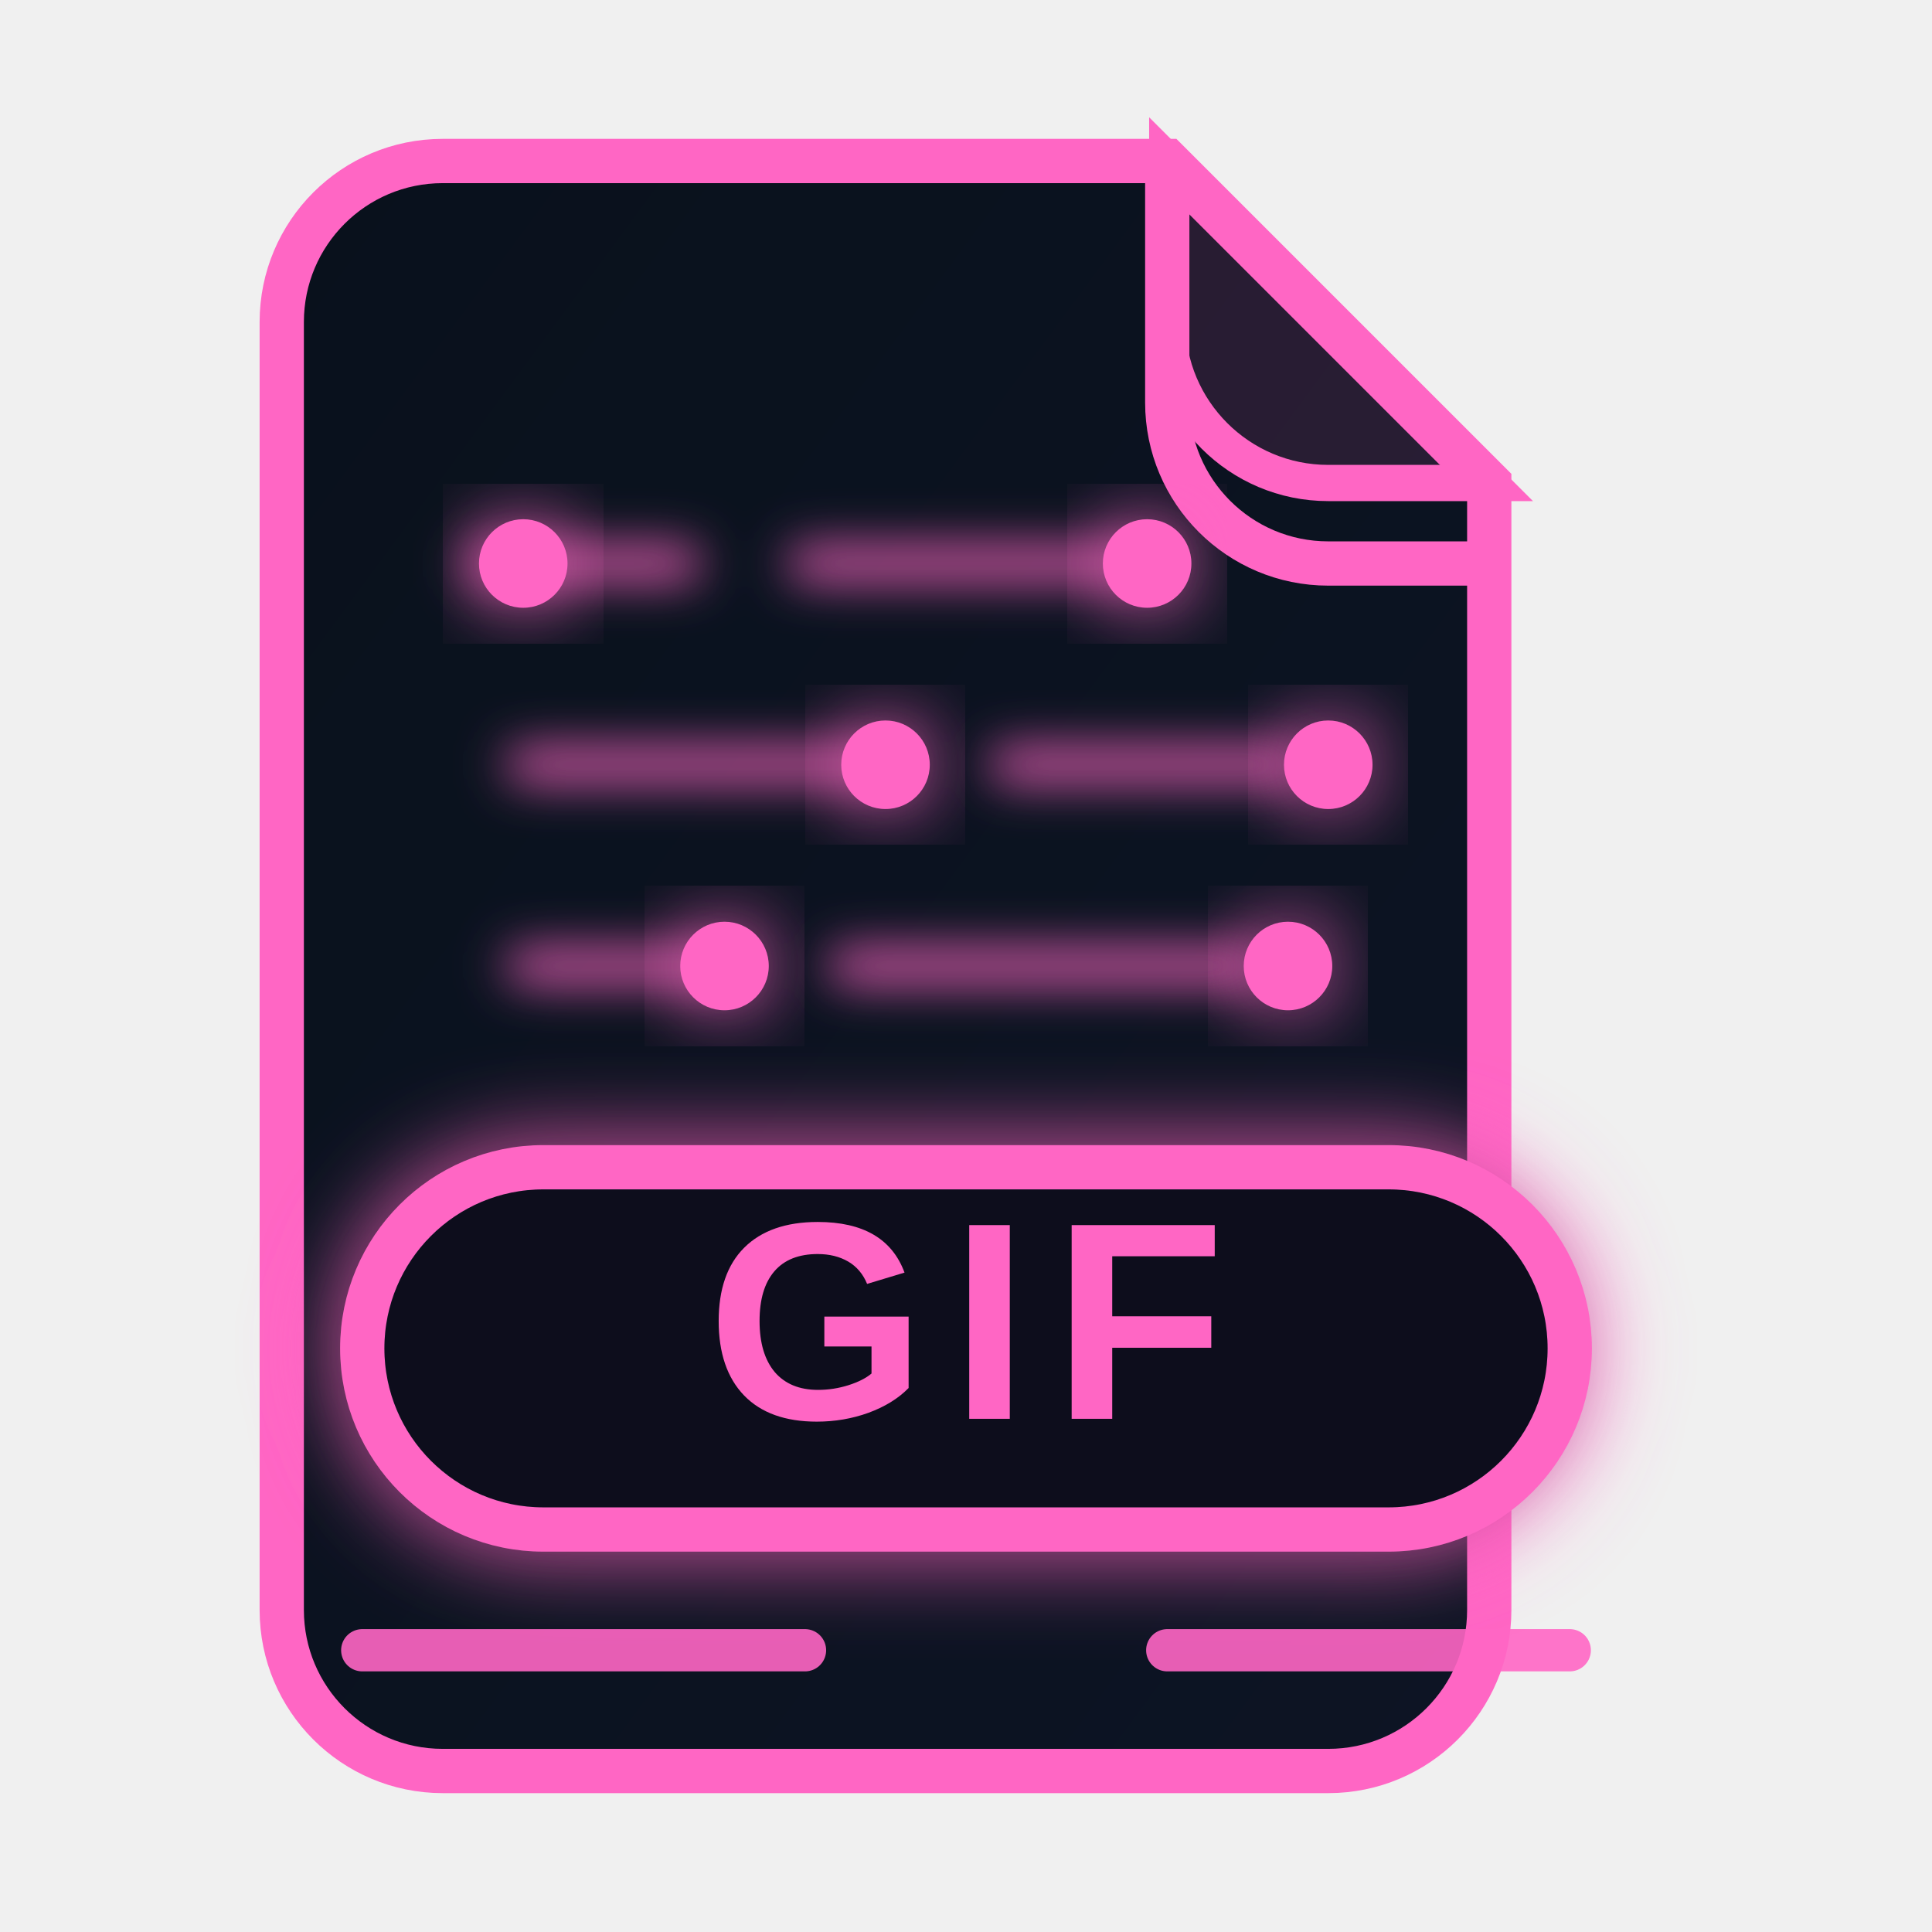
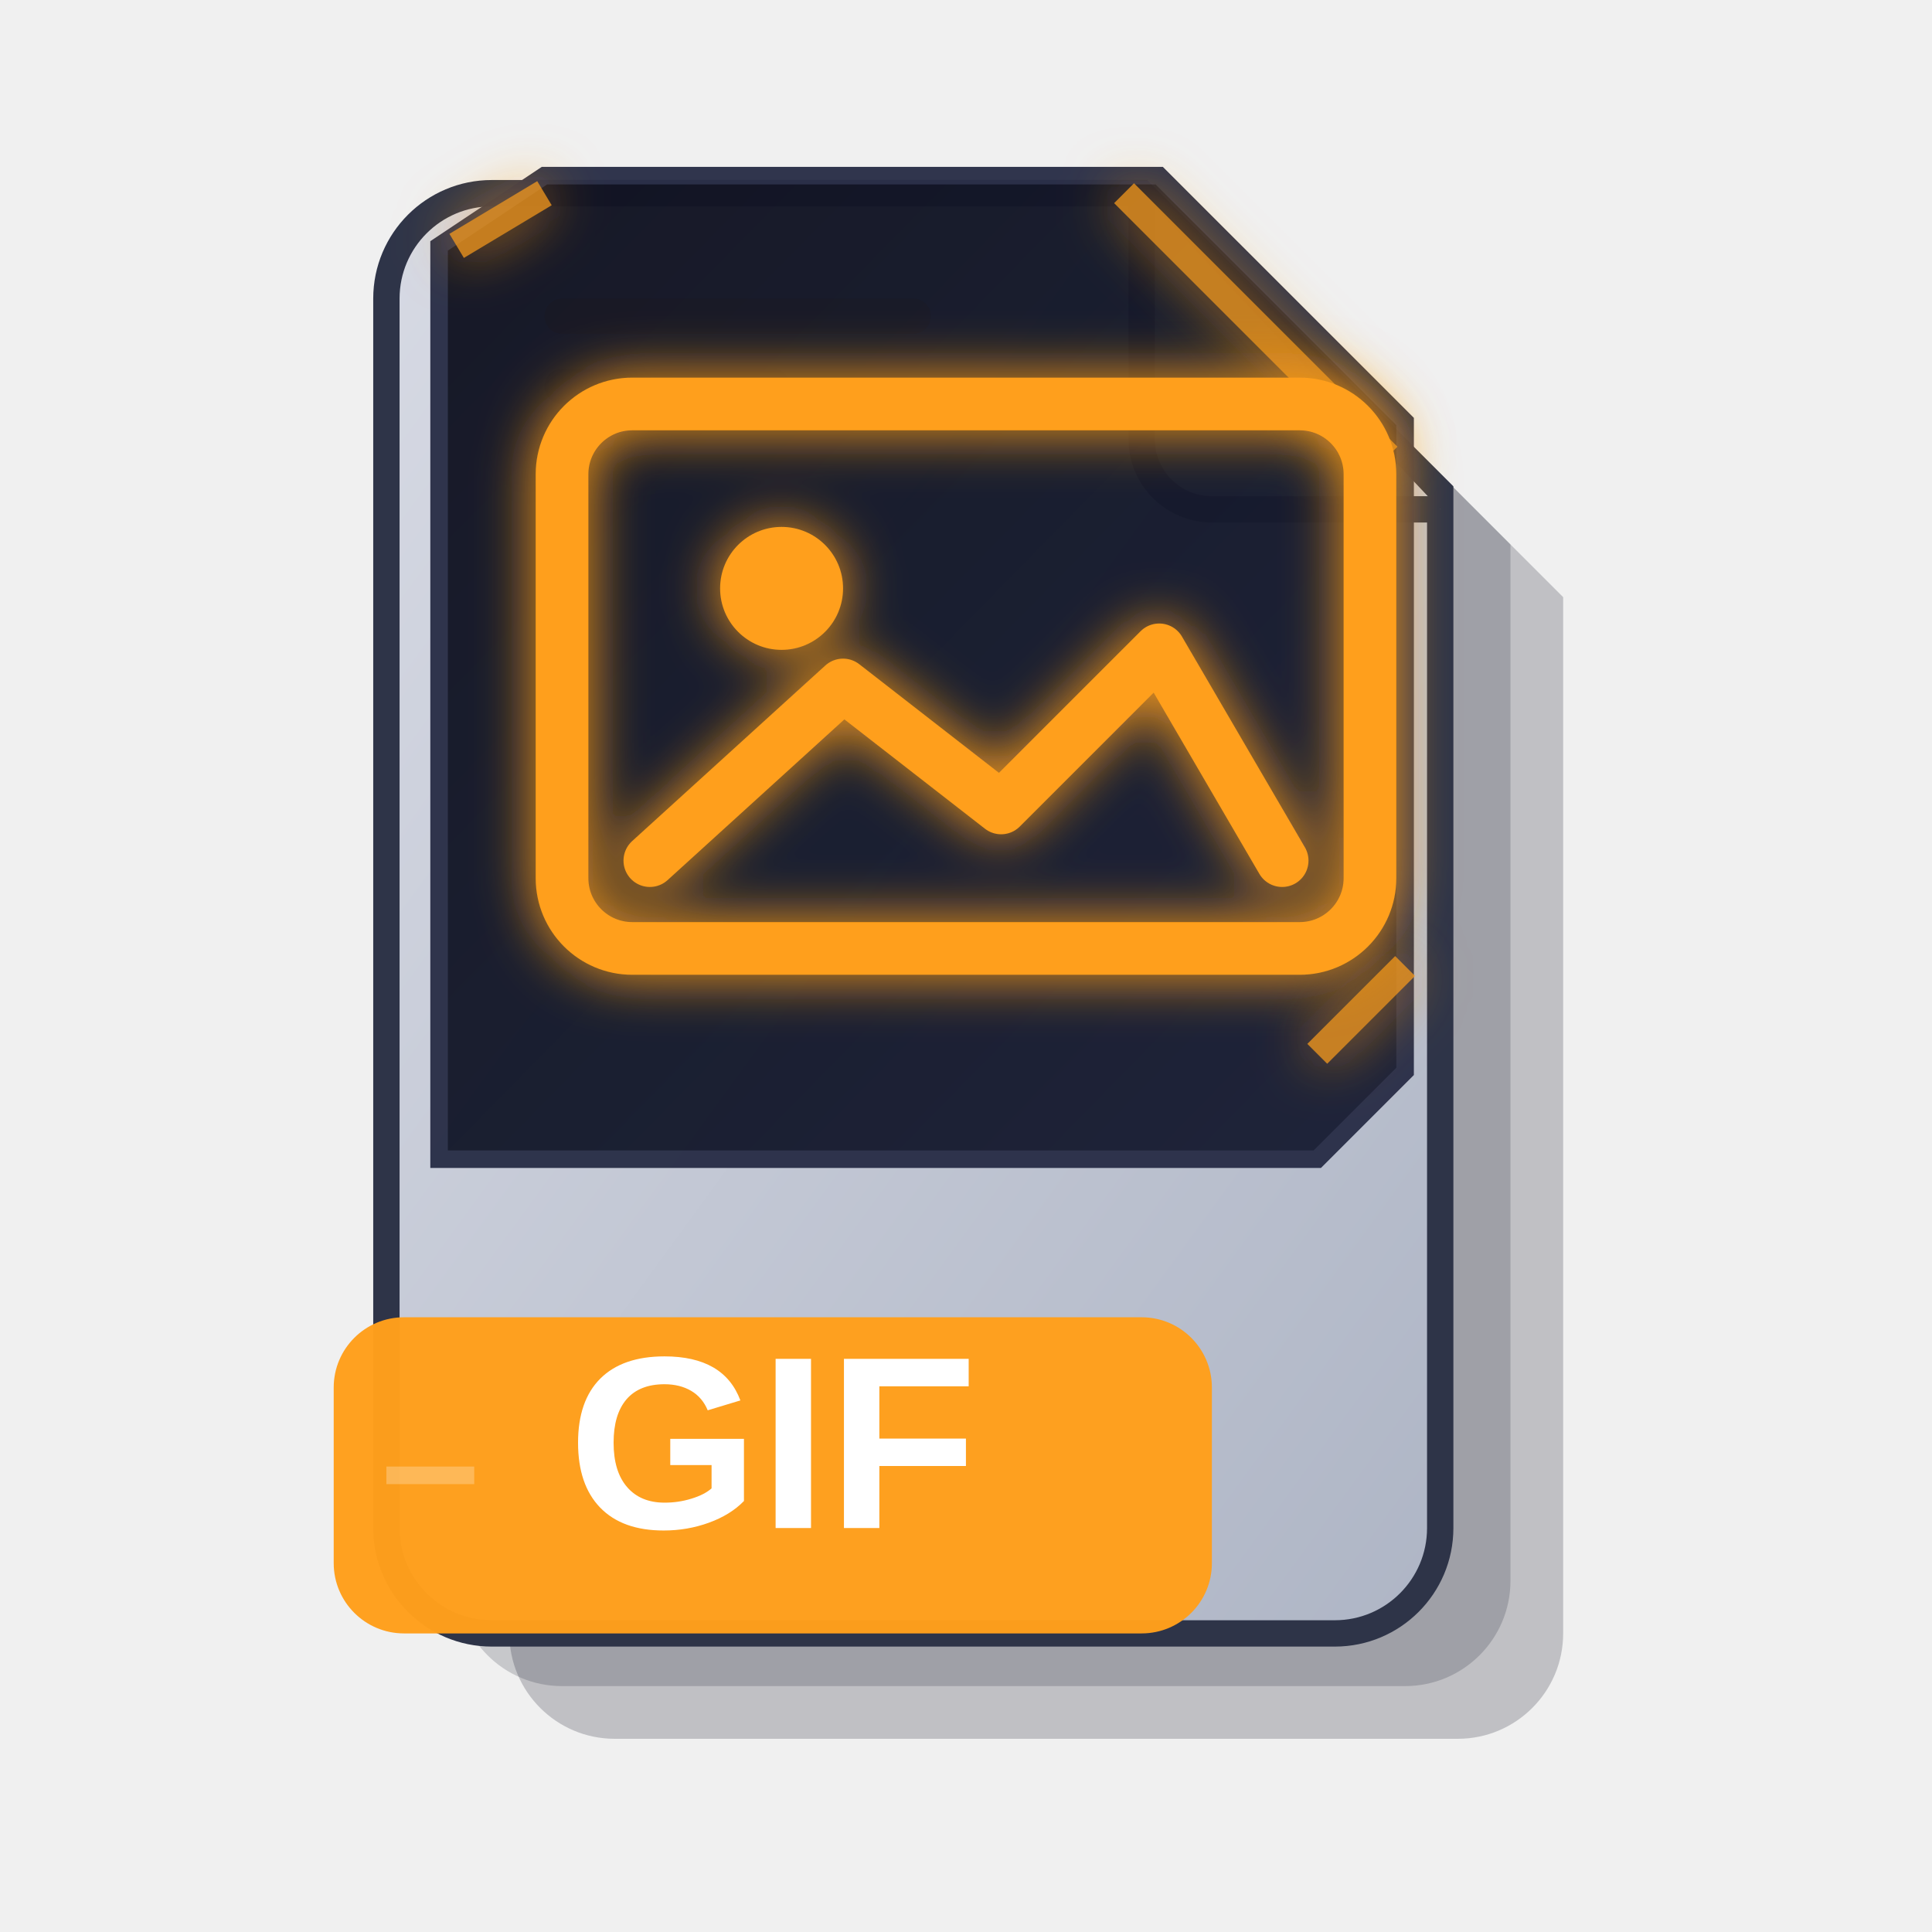
- <svg xmlns="http://www.w3.org/2000/svg" viewBox="0 0 96 96" role="img" aria-label="GIF">
+ <svg xmlns="http://www.w3.org/2000/svg" width="256" height="256" viewBox="0 0 188 220" role="img" aria-label="GIF file icon">
  <defs>
-     <linearGradient id="bg" x1="0" y1="0" x2="1" y2="1">
-       <stop offset="0%" stop-color="#09111c" />
-       <stop offset="100%" stop-color="#0d1424" />
-     </linearGradient>
-     <filter id="glow" x="-40%" y="-40%" width="180%" height="180%">
-       <feGaussianBlur stdDeviation="2.2" result="b" />
+     <filter id="glow" x="-50%" y="-50%" width="200%" height="200%">
+       <feGaussianBlur stdDeviation="3.2" result="blur" />
      <feMerge>
-         <feMergeNode in="b" />
+         <feMergeNode in="blur" />
        <feMergeNode in="SourceGraphic" />
      </feMerge>
    </filter>
-     <filter id="soft" x="-40%" y="-40%" width="180%" height="180%">
-       <feGaussianBlur stdDeviation="1.2" />
-     </filter>
+     <linearGradient id="panel" x1="0" x2="1" y1="0" y2="1">
+       <stop offset="0%" stop-color="#101321" />
+       <stop offset="100%" stop-color="#1b2035" />
+     </linearGradient>
+     <linearGradient id="paper" x1="0" x2="1" y1="0" y2="1">
+       <stop offset="0%" stop-color="#d7dae4" />
+       <stop offset="100%" stop-color="#aeb5c5" />
+     </linearGradient>
  </defs>
-   <path d="M22 8h36l16 16v56a8 8 0 0 1-8 8H22a8 8 0 0 1-8-8V16a8 8 0 0 1 8-8z" fill="url(#bg)" stroke="#ff66c4" stroke-width="2.2" />
-   <path d="M58 8v12a8 8 0 0 0 8 8h8" fill="none" stroke="#ff66c4" stroke-width="2.2" />
-   <path d="M58 8l16 16H66a8 8 0 0 1-8-8V8z" fill="#ff66c4" fill-opacity="0.12" stroke="#ff66c4" stroke-width="1.8" />
-   <path d="M24 28h10m6 0h17m-31 10h18m6 0h14m-38 10h10m6 0h20" stroke="#ff66c4" stroke-width="1.7" stroke-linecap="round" opacity="0.9" filter="url(#soft)" />
-   <circle cx="26" cy="28" r="2.2" fill="#ff66c4" filter="url(#glow)" />
-   <circle cx="57" cy="28" r="2.2" fill="#ff66c4" filter="url(#glow)" />
-   <circle cx="44" cy="38" r="2.2" fill="#ff66c4" filter="url(#glow)" />
-   <circle cx="66" cy="38" r="2.2" fill="#ff66c4" filter="url(#glow)" />
-   <circle cx="36" cy="48" r="2.2" fill="#ff66c4" filter="url(#glow)" />
-   <circle cx="64" cy="48" r="2.2" fill="#ff66c4" filter="url(#glow)" />
-   <rect x="18" y="58" width="60" height="18" rx="9" fill="#08111f" stroke="#ff66c4" stroke-width="2.2" filter="url(#glow)" />
-   <text x="48" y="70.5" text-anchor="middle" font-family="Arial, Helvetica, sans-serif" font-size="14" font-weight="700" letter-spacing="1.2" fill="#ff66c4">GIF</text>
-   <path d="M18 82h22m18 0h20" stroke="#ff66c4" stroke-width="2.1" stroke-linecap="round" opacity="0.9" />
+   <path d="M40 22h74l34 34v118a12 12 0 0 1-12 12H40a12 12 0 0 1-12-12V34a12 12 0 0 1 12-12z" fill="#15192a" opacity=".22" transform="translate(14 12)" />
+   <path d="M40 22h74l34 34v118a12 12 0 0 1-12 12H40a12 12 0 0 1-12-12V34a12 12 0 0 1 12-12z" fill="#0d1020" opacity=".18" transform="translate(8 6)" />
+   <path d="M40 22h74l34 34v118a12 12 0 0 1-12 12H40a12 12 0 0 1-12-12V34a12 12 0 0 1 12-12z" fill="url(#paper)" stroke="#2e3448" stroke-width="3" />
+   <path d="M114 22v28a8 8 0 0 0 8 8h26" fill="#c7ccda" stroke="#2e3448" stroke-width="3" />
+   <path d="M48 36h40" stroke="#ff9f1c" stroke-width="4" stroke-linecap="round" opacity=".85" />
+   <path d="M48 44h24" stroke="#2d3348" stroke-width="4" stroke-linecap="round" opacity=".35" />
+   <path d="M34 28l12-8h70l28 28v74l-10 10H34z" fill="url(#panel)" opacity=".97" stroke="#2a2f48" stroke-width="2" />
+   <path d="M36 28l10-6M134 120l10-10M112 22l30 30" stroke="#ff9f1c" stroke-width="3.2" opacity=".75" filter="url(#glow)" />
+   <g filter="url(#glow)">
+     <rect x="48" y="46" width="92" height="62" rx="8" fill="none" stroke="#ff9f1c" stroke-width="6" />
+     <circle cx="73" cy="67" r="7" fill="#ff9f1c" />
+     <path d="M58 98l22-20 18 14 18-18 14 24" stroke="#ff9f1c" stroke-width="6" fill="none" stroke-linecap="round" stroke-linejoin="round" />
+   </g>
+   <g transform="translate(22 150)">
+     <rect x="0" y="0" width="100" height="36" rx="8" fill="#ff9f1c" opacity=".98" />
+     <path d="M6 18h10" stroke="#ffffff" stroke-width="2" opacity=".25" />
+     <text x="50" y="24" text-anchor="middle" font-family="Arial, Helvetica, sans-serif" font-size="28" font-weight="700" fill="#ffffff">GIF</text>
+   </g>
</svg>
